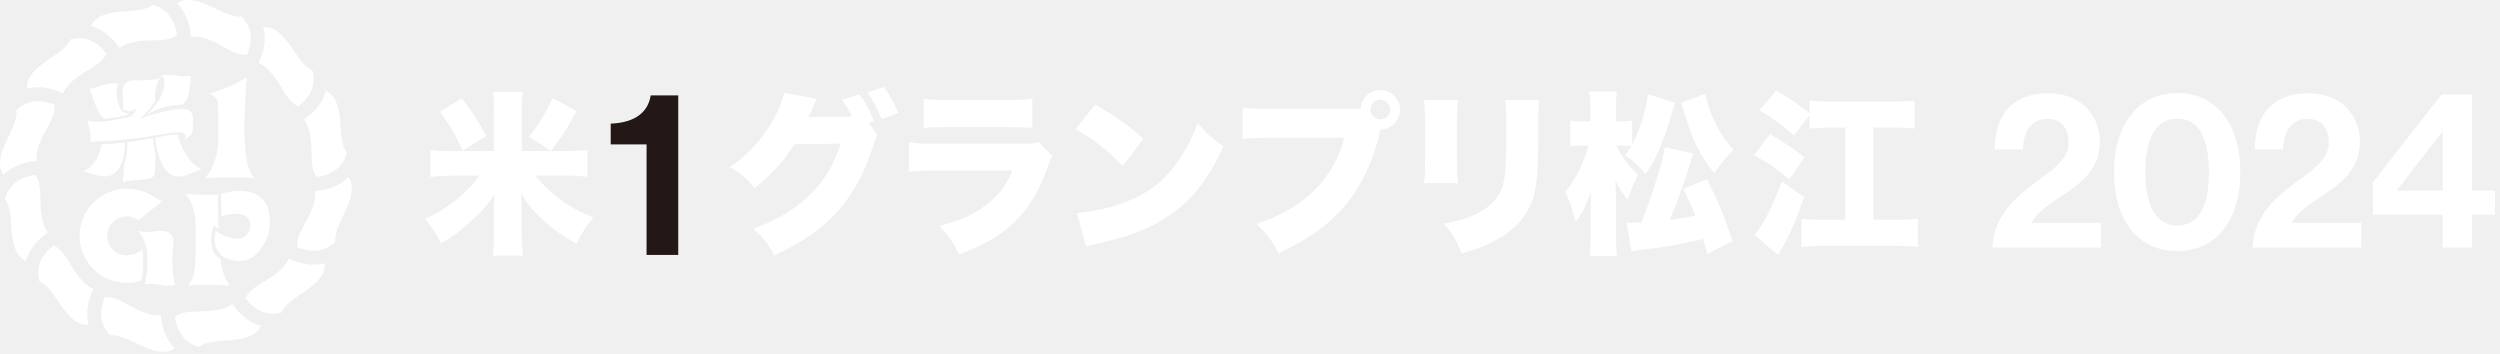
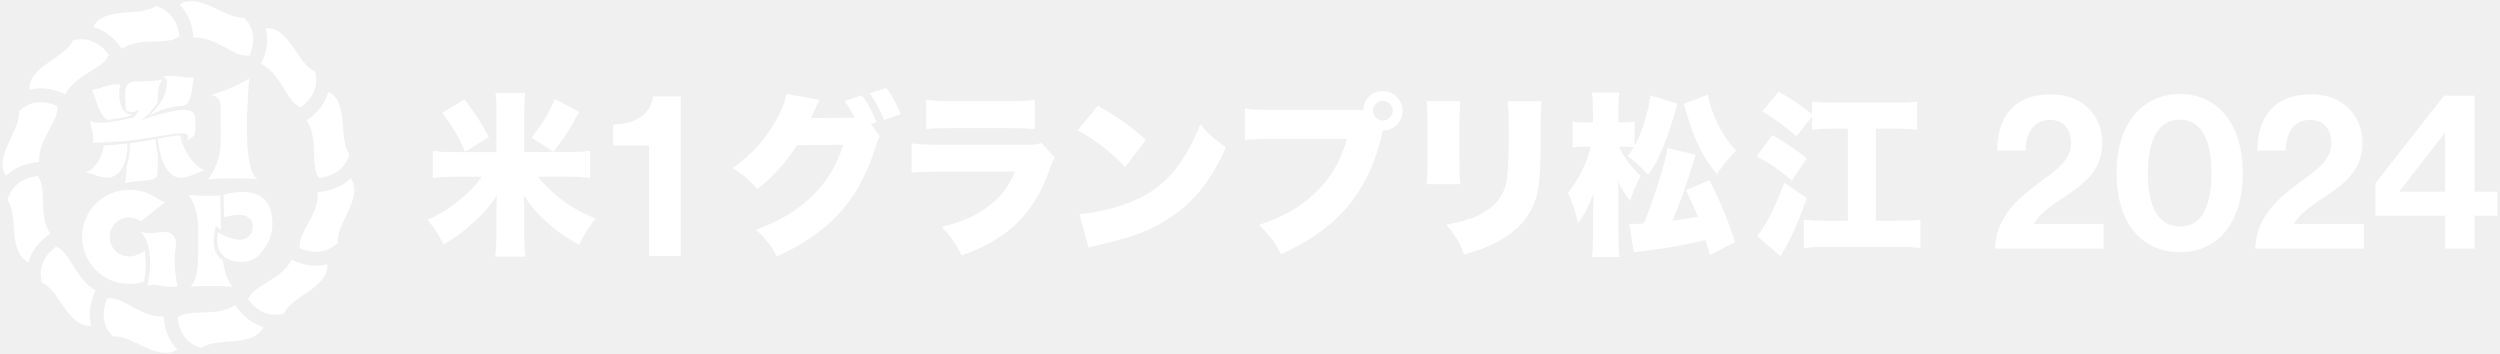
<svg xmlns="http://www.w3.org/2000/svg" width="226" height="32" viewBox="0 0 226 32" fill="none">
-   <path d="M10.787 4.317C12.472 3.187 14.873 4.041 15.908 3.233C15.931 3.214 15.969 3.233 15.999 3.233C15.773 1.28 14.598 0.648 13.828 0.449C12.472 1.479 9.143 0.433 8.205 2.349C9.208 2.62 10.074 3.283 10.787 4.317Z" fill="white" />
-   <path d="M5.677 8.431C6.574 6.612 9.082 6.148 9.569 4.93C9.58 4.899 9.623 4.899 9.649 4.884C8.477 3.306 7.144 3.348 6.375 3.559C5.716 5.129 2.311 5.888 2.452 8.017C3.46 7.753 4.54 7.891 5.674 8.431H5.677Z" fill="white" />
-   <path d="M3.31 14.548C3.176 12.522 5.118 10.871 4.93 9.572C4.926 9.542 4.965 9.519 4.98 9.492C3.176 8.711 2.042 9.412 1.483 9.978C1.697 11.668 -0.873 14.027 0.315 15.8C1.054 15.069 2.061 14.648 3.31 14.548Z" fill="white" />
-   <path d="M4.317 21.025C3.188 19.339 4.042 16.938 3.234 15.904C3.214 15.881 3.234 15.842 3.234 15.812C1.28 16.038 0.648 17.214 0.449 17.983C1.479 19.339 0.434 22.668 2.349 23.606C2.621 22.603 3.283 21.737 4.317 21.025Z" fill="white" />
-   <path d="M8.431 26.134C6.611 25.238 6.148 22.729 4.93 22.242C4.899 22.231 4.899 22.189 4.884 22.162C3.306 23.334 3.348 24.667 3.559 25.437C5.129 26.096 5.887 29.501 8.017 29.359C7.753 28.352 7.891 27.272 8.431 26.138V26.134Z" fill="white" />
-   <path d="M14.547 28.497C12.521 28.631 10.87 26.689 9.572 26.877C9.541 26.881 9.518 26.843 9.492 26.827C8.71 28.631 9.411 29.765 9.978 30.324C11.667 30.11 14.027 32.68 15.8 31.493C15.068 30.753 14.647 29.746 14.547 28.497Z" fill="white" />
-   <path d="M21.025 27.49C19.339 28.62 16.938 27.766 15.904 28.574C15.881 28.593 15.842 28.574 15.812 28.574C16.038 30.527 17.214 31.159 17.983 31.358C19.339 30.328 22.668 31.374 23.606 29.459C22.603 29.187 21.737 28.524 21.025 27.49Z" fill="white" />
-   <path d="M26.134 23.38C25.238 25.2 22.729 25.663 22.242 26.881C22.231 26.912 22.189 26.912 22.162 26.927C23.334 28.505 24.667 28.463 25.437 28.252C26.096 26.682 29.501 25.923 29.359 23.794C28.352 24.058 27.271 23.92 26.138 23.38H26.134Z" fill="white" />
-   <path d="M28.497 17.264C28.631 19.29 26.689 20.941 26.877 22.239C26.881 22.27 26.843 22.293 26.827 22.319C28.631 23.101 29.765 22.4 30.324 21.833C30.11 20.144 32.68 17.784 31.492 16.011C30.753 16.743 29.746 17.164 28.497 17.264Z" fill="white" />
-   <path d="M27.49 10.786C28.62 12.472 27.766 14.873 28.574 15.907C28.593 15.93 28.574 15.969 28.574 15.999C30.528 15.773 31.16 14.597 31.359 13.828C30.328 12.472 31.374 9.143 29.459 8.205C29.187 9.208 28.524 10.074 27.49 10.786Z" fill="white" />
-   <path d="M23.38 5.677C25.199 6.573 25.663 9.082 26.881 9.569C26.912 9.58 26.912 9.622 26.927 9.649C28.505 8.477 28.463 7.144 28.252 6.374C26.682 5.715 25.923 2.31 23.794 2.452C24.058 3.459 23.92 4.54 23.38 5.673V5.677Z" fill="white" />
-   <path d="M17.263 3.31C19.289 3.176 20.94 5.118 22.238 4.93C22.269 4.926 22.292 4.965 22.319 4.98C23.1 3.176 22.399 2.042 21.832 1.483C20.143 1.697 17.784 -0.873 16.01 0.315C16.742 1.054 17.163 2.061 17.263 3.31Z" fill="white" />
-   <path d="M19.706 9.465C19.714 10.695 19.756 11.928 19.706 13.161C19.657 14.012 19.212 15.421 18.561 16.111C19.933 16.023 21.694 15.973 23.066 16.103C21.564 15.214 22.227 8.128 22.303 6.999C22.303 6.999 22.28 7.014 22.231 7.041C21.162 7.673 20.005 8.178 18.803 8.492C19.339 8.554 19.71 8.879 19.706 9.461V9.465Z" fill="white" />
-   <path d="M12.866 22.549C12.51 22.886 11.828 23.112 11.334 23.081C10.449 23.028 9.744 22.319 9.687 21.434C9.656 20.944 9.825 20.473 10.162 20.117C10.495 19.765 10.962 19.562 11.445 19.562C11.828 19.562 12.199 19.688 12.502 19.914L14.7 18.175C14.436 18.114 14.195 17.968 13.927 17.803C13.387 17.478 12.716 17.068 11.445 17.068C10.292 17.068 9.212 17.524 8.404 18.347C7.595 19.175 7.167 20.266 7.193 21.419C7.22 22.511 7.661 23.541 8.442 24.319C9.22 25.096 10.25 25.541 11.341 25.567C11.874 25.579 12.268 25.537 12.751 25.364C13.1 24.315 12.866 22.538 12.866 22.538V22.549Z" fill="white" />
-   <path d="M15.573 23.208C15.581 22.955 15.597 22.706 15.623 22.461C15.639 22.308 15.658 22.159 15.685 22.013C15.731 21.741 15.658 21.461 15.486 21.247C15.317 21.036 15.072 20.91 14.8 20.891C14.355 20.864 14.137 20.898 13.927 20.929C13.62 20.975 13.329 21.017 12.49 20.895C12.647 21.048 12.785 21.228 12.9 21.439C12.942 21.515 12.98 21.592 13.015 21.676C13.046 21.749 13.076 21.829 13.103 21.91C13.268 22.388 13.348 22.971 13.341 23.648C13.337 24.227 13.268 24.775 13.199 25.204C13.187 25.265 13.18 25.322 13.168 25.38C13.157 25.441 13.145 25.502 13.134 25.56C13.122 25.621 13.111 25.682 13.099 25.732C13.272 25.671 13.448 25.648 13.624 25.648C13.865 25.648 14.114 25.69 14.371 25.736C14.827 25.816 15.294 25.897 15.83 25.763C15.635 24.978 15.547 24.085 15.57 23.212L15.573 23.208Z" fill="white" />
-   <path d="M19.307 20.347L19.752 20.672L19.683 17.566C18.944 17.639 17.787 17.635 16.772 17.516C17.209 18.006 17.683 18.975 17.683 20.492C17.683 20.841 17.683 21.178 17.687 21.496C17.703 23.648 17.71 25.077 17.009 25.801C17.603 25.762 18.216 25.747 18.809 25.747C19.518 25.747 20.2 25.774 20.782 25.824C20.349 25.33 20.058 24.433 19.901 23.38C18.545 22.637 19.3 20.347 19.3 20.347H19.307Z" fill="white" />
-   <path d="M23.436 17.735C22.758 17.252 21.831 17.221 21.176 17.283C20.636 17.332 20.18 17.451 19.981 17.509L20.031 19.539C20.502 19.401 21.701 19.121 22.287 19.596C22.551 19.811 22.658 20.14 22.601 20.577C22.536 21.086 22.195 21.446 21.666 21.565C21.203 21.668 20.069 21.316 19.495 20.879C19.495 20.879 18.774 23.476 21.54 23.583C22.149 23.606 22.808 23.422 23.317 22.817C23.911 22.105 24.405 21.308 24.397 20.056C24.39 18.972 24.068 18.19 23.432 17.738L23.436 17.735Z" fill="white" />
-   <path d="M13.893 13.047C13.87 12.859 13.851 12.671 13.839 12.48C13.395 12.56 12.947 12.641 12.499 12.71C12.166 12.759 11.832 12.809 11.495 12.851C11.53 13.487 11.476 14.169 11.262 14.766C11.223 14.87 11.204 14.981 11.2 15.088C11.178 15.544 11.151 16.003 11.097 16.456C11.641 16.325 12.2 16.283 12.752 16.241C13.104 16.203 13.495 16.203 13.797 16.007C13.966 15.885 14 15.693 13.996 15.483C14.031 15.031 14.05 14.579 14.054 14.123C14.054 14 14.039 13.878 14.016 13.755C13.966 13.514 13.928 13.273 13.893 13.039V13.047Z" fill="white" />
-   <path d="M11.146 9.844C11.231 9.925 11.323 9.986 11.426 10.017C11.801 10.162 12.33 9.818 12.33 9.818C12.33 9.818 12.15 10.323 11.786 10.542C12.23 10.454 12.667 10.369 13.115 10.285C13.406 9.982 13.789 9.519 14.011 9.163C14.015 8.967 14.023 8.776 14.031 8.581C14.05 8.201 14.13 7.462 14.471 7.091C13.644 7.267 12.786 7.255 11.943 7.271C11.763 7.286 11.572 7.34 11.43 7.451C11.127 7.684 11.074 8.094 11.085 8.45C11.104 8.914 11.127 9.377 11.146 9.844Z" fill="white" />
-   <path d="M10.882 14.992C10.905 14.95 10.924 14.904 10.943 14.858C11.001 14.732 11.047 14.602 11.089 14.472C11.15 14.272 11.2 14.069 11.231 13.863C11.284 13.537 11.3 13.204 11.296 12.874C11.273 12.874 11.254 12.878 11.231 12.882C11.188 12.886 11.146 12.893 11.104 12.897C11.062 12.901 11.02 12.905 10.978 12.913C10.373 12.982 9.767 13.027 9.158 13.054C9.04 13.931 8.638 14.793 7.891 15.291C7.772 15.368 7.646 15.429 7.511 15.479C8.189 15.651 8.841 15.965 9.541 15.95C10.147 15.942 10.618 15.509 10.878 14.989L10.882 14.992Z" fill="white" />
-   <path d="M18.255 15.287C18.025 15.207 17.814 15.077 17.63 14.927C16.864 14.276 16.286 13.188 16.052 12.15C15.57 12.15 14.953 12.277 14.788 12.307C14.604 12.342 14.417 12.376 14.233 12.411C14.198 12.418 14.168 12.422 14.133 12.43C14.103 12.438 14.068 12.441 14.037 12.449C14.037 12.464 14.037 12.484 14.041 12.499C14.068 12.775 14.11 13.05 14.164 13.326C14.198 13.51 14.241 13.694 14.29 13.874C14.298 13.909 14.309 13.943 14.317 13.977C14.535 14.709 14.876 15.536 15.612 15.862C16.052 16.042 16.523 15.95 16.968 15.793C17.4 15.643 17.818 15.437 18.258 15.295L18.255 15.287Z" fill="white" />
-   <path d="M9.51 10.745C9.709 10.722 9.912 10.691 10.112 10.66C10.395 10.614 10.678 10.564 10.962 10.515C11 10.507 11.035 10.499 11.073 10.495C11.107 10.488 11.146 10.484 11.18 10.476C11.272 10.457 11.667 10.316 11.762 10.208C11.525 10.273 11.322 10.231 11.157 10.113C11.119 10.086 11.085 10.055 11.05 10.021C11.012 9.982 10.977 9.94 10.943 9.894C10.518 9.312 10.449 8.128 10.667 7.558C10.204 7.477 9.744 7.558 9.307 7.703C8.909 7.83 8.511 7.975 8.089 8.029C8.415 8.76 8.564 9.557 8.982 10.243C9.127 10.488 9.307 10.603 9.506 10.745H9.51Z" fill="white" />
-   <path d="M8.185 12.813C8.568 12.813 10.387 12.713 10.981 12.652C11.023 12.648 11.065 12.644 11.104 12.64C11.146 12.637 11.188 12.633 11.226 12.629C11.245 12.629 11.268 12.625 11.287 12.621C11.318 12.621 11.353 12.614 11.383 12.61C11.414 12.61 11.444 12.602 11.475 12.598C11.805 12.56 12.134 12.522 12.463 12.48C12.919 12.422 14.489 12.158 15.133 12.058C17.423 11.694 16.657 12.411 16.688 12.671C16.895 12.338 17.312 12.441 17.412 11.821C17.45 11.579 17.446 11.331 17.443 11.085C17.439 10.561 17.554 9.703 16.117 9.856C14.474 10.036 12.551 10.756 12.551 10.756C12.77 10.595 12.977 10.415 13.168 10.22C12.705 10.323 12.241 10.431 11.778 10.538C11.697 10.557 8.729 11.323 7.948 10.859C7.844 11.124 8.323 11.94 8.177 12.809L8.185 12.813Z" fill="white" />
-   <path d="M14.558 6.903C14.558 6.903 14.566 6.903 14.569 6.903C14.91 6.918 14.88 7.389 14.845 7.711C14.665 9.266 13.187 10.4 13.171 10.419C13.171 10.419 14.501 9.584 15.956 9.496C16.063 9.488 16.546 9.549 16.81 9.109C17.124 8.588 17.182 7.554 17.27 6.876C16.393 7.014 15.454 6.585 14.611 6.845C14.608 6.845 14.604 6.845 14.6 6.849C14.6 6.849 14.6 6.849 14.596 6.849C14.52 6.872 14.447 6.903 14.374 6.937C14.443 6.914 14.504 6.903 14.558 6.903C14.558 6.903 14.558 6.903 14.562 6.903H14.558Z" fill="white" />
-   <path d="M44.66 9.818C44.66 9.17 44.629 8.76 44.564 8.301H47.26C47.195 8.726 47.164 9.17 47.164 9.818V13.652H50.968C51.818 13.652 52.561 13.621 53.113 13.54V15.988C52.465 15.908 51.757 15.877 50.983 15.877H48.394C48.961 16.585 49.8 17.409 50.604 18.006C51.474 18.654 52.481 19.205 53.634 19.665C52.941 20.5 52.657 20.96 52.117 22.032C50.619 21.182 49.938 20.676 48.946 19.745C48.157 19.021 47.666 18.42 47.115 17.52L47.13 17.803C47.145 18.213 47.161 18.482 47.161 18.75V21.071C47.161 21.733 47.191 22.457 47.272 23.105H44.541C44.606 22.599 44.652 21.875 44.652 21.071V18.784C44.652 18.294 44.667 17.964 44.698 17.539C44.096 18.501 43.53 19.163 42.538 20.048C41.638 20.868 40.879 21.419 39.872 21.99C39.305 20.902 39.037 20.508 38.42 19.78C39.665 19.213 40.489 18.692 41.496 17.838C42.285 17.175 42.821 16.608 43.342 15.881H41.086C40.236 15.881 39.569 15.911 38.907 15.992V13.544C39.412 13.625 40.029 13.655 41.067 13.655H44.648V9.821L44.66 9.818ZM41.818 13.621C41.251 12.311 40.76 11.461 39.765 10.101L41.752 8.887C42.779 10.227 43.235 10.921 43.962 12.296L41.818 13.621ZM47.831 12.342C48.746 11.173 49.267 10.338 49.961 8.871L52.121 10.024C51.286 11.602 50.734 12.453 49.8 13.621L47.827 12.342H47.831Z" fill="white" />
-   <path d="M79.308 12.215C79.197 12.403 79.07 12.767 78.898 13.288C77.4 18.022 74.731 20.956 69.996 23.085C69.537 22.185 68.878 21.335 68.104 20.672C72.272 19.175 74.842 16.666 76.01 12.989L71.812 13.035C70.835 14.598 69.571 15.969 68.231 16.995C67.472 16.126 66.967 15.685 65.99 15.103C67.805 13.858 69.192 12.261 70.188 10.289C70.598 9.469 70.82 8.852 70.866 8.397L73.85 8.933C73.769 9.09 73.754 9.105 73.658 9.312C73.643 9.358 73.597 9.454 73.547 9.565C73.482 9.707 73.421 9.848 73.405 9.898C73.294 10.136 73.233 10.293 73.218 10.308C73.202 10.354 73.153 10.465 73.091 10.576L76.672 10.545H77.021C76.768 10.009 76.5 9.569 76.121 9.029L77.684 8.523C78.235 9.247 78.645 10.021 78.993 10.936L78.503 11.108L79.308 12.211V12.215ZM79.894 7.86C80.415 8.554 80.778 9.216 81.204 10.212L79.706 10.764C79.266 9.722 78.902 9.029 78.411 8.351L79.894 7.86Z" fill="white" />
-   <path d="M82.18 12.863C82.888 12.958 83.394 12.989 84.719 12.989H92.64C93.398 12.989 93.509 12.974 93.904 12.817L95.133 14.142C94.942 14.425 94.911 14.49 94.693 15.134C93.873 17.486 92.736 19.251 91.188 20.546C89.99 21.557 88.852 22.17 86.692 23.009C86.282 22.078 85.841 21.431 84.926 20.42C86.818 19.929 87.956 19.424 89.093 18.573C90.246 17.723 90.939 16.823 91.522 15.417H84.689C83.444 15.417 83.172 15.433 82.18 15.513V12.863ZM83.49 8.917C84.106 9.013 84.689 9.044 85.811 9.044H90.844C92.088 9.044 92.77 9.013 93.322 8.917V11.568C92.72 11.522 91.981 11.488 90.893 11.488H85.78C84.535 11.488 84.187 11.503 83.493 11.568V8.917H83.49Z" fill="white" />
-   <path d="M99.017 9.454C101.005 10.622 102.032 11.346 103.357 12.548L101.496 15.011C100.124 13.575 98.78 12.533 97.202 11.683L99.017 9.457V9.454ZM97.359 19.255C98.968 19.129 100.626 18.734 102.108 18.117C104.096 17.298 105.517 16.114 106.731 14.218C107.394 13.207 107.819 12.342 108.279 11.127C109.053 12.058 109.416 12.372 110.6 13.242C109.164 16.352 107.666 18.213 105.456 19.634C103.752 20.737 102.254 21.323 99.316 22.001C98.7 22.143 98.608 22.158 98.179 22.285L97.359 19.255Z" fill="white" />
-   <path d="M124.783 11.759L124.768 11.825C124.752 11.89 124.737 11.936 124.722 11.982L124.626 12.392C123.331 17.455 120.585 20.646 115.567 22.886C115.046 21.829 114.606 21.228 113.58 20.236C117.777 18.926 120.616 16.134 121.516 12.457H114.92C113.246 12.472 112.867 12.487 112.316 12.552V9.71C112.917 9.806 113.357 9.837 114.966 9.837H123.013C123.059 8.86 123.818 8.132 124.779 8.132C125.74 8.132 126.564 8.921 126.564 9.917C126.564 10.913 125.79 11.683 124.798 11.702L124.783 11.767V11.759ZM123.883 9.913C123.883 10.388 124.293 10.798 124.783 10.798C125.273 10.798 125.683 10.388 125.683 9.913C125.683 9.438 125.273 9.013 124.783 9.013C124.293 9.013 123.883 9.423 123.883 9.913Z" fill="white" />
-   <path d="M131.789 9.044C131.724 9.772 131.709 10.055 131.709 11.158V14.299C131.709 15.421 131.724 15.923 131.789 16.555H128.729C128.81 15.988 128.825 15.437 128.825 14.253V11.128C128.825 10.166 128.81 9.737 128.729 9.044H131.789ZM139.128 9.044C139.063 9.929 139.048 10.162 139.048 11.174V13.02C139.048 15.18 138.921 16.697 138.684 17.612C138.209 19.332 137.136 20.627 135.401 21.619C134.501 22.139 133.666 22.473 132.119 22.913C131.755 21.856 131.36 21.193 130.51 20.217C132.027 19.933 132.831 19.68 133.636 19.255C135.022 18.512 135.735 17.581 135.987 16.195C136.083 15.613 136.16 14.222 136.16 12.851V11.212C136.16 10.059 136.144 9.73 136.064 9.052H139.124L139.128 9.044Z" fill="white" />
-   <path d="M151.419 9.281C151.314 9.608 151.198 10.003 151.07 10.465C150.706 11.744 150.139 13.242 149.699 14.142C149.385 14.789 149.163 15.134 148.768 15.72C148.105 14.977 147.822 14.694 146.907 14.016C147.19 13.667 147.27 13.56 147.473 13.211C147.19 13.181 146.891 13.165 146.604 13.165H146.129C146.681 14.268 147.09 14.824 148.086 15.816C147.611 16.716 147.439 17.156 147.156 18.056C146.635 17.424 146.382 17.015 146.033 16.291C146.064 16.766 146.079 17.221 146.079 18.011V21.101C146.079 21.906 146.11 22.584 146.175 23.135H143.697C143.758 22.599 143.793 21.856 143.793 21.101V19.225C143.803 18.395 143.818 17.779 143.839 17.378C143.318 18.688 143.004 19.29 142.433 20.075C142.165 18.972 141.927 18.244 141.517 17.344C142.494 16.114 143.191 14.724 143.586 13.161H143.111C142.605 13.161 142.276 13.177 141.943 13.242V10.89C142.241 10.955 142.59 10.971 143.141 10.971H143.773V9.929C143.773 9.186 143.758 8.745 143.678 8.27H146.171C146.106 8.726 146.075 9.201 146.075 9.929V10.971H146.581C146.93 10.971 147.274 10.94 147.542 10.89V13.085C148.205 11.886 148.822 9.929 148.963 8.523L151.411 9.281H151.419ZM153.062 13.889C153.008 14.047 152.934 14.279 152.84 14.582C152.223 16.651 151.702 18.102 150.947 19.868C151.909 19.742 152.414 19.661 153.249 19.489C152.935 18.669 152.728 18.225 152.177 17.076L154.307 16.206C155.41 18.401 155.823 19.424 156.628 21.776L154.341 22.974C154.169 22.312 154.088 22.028 153.962 21.603C152.054 22.063 150.269 22.377 148.125 22.614C147.856 22.645 147.73 22.66 147.477 22.726L147.052 20.136C147.163 20.152 147.32 20.152 147.401 20.152C147.558 20.152 147.906 20.136 148.377 20.106C148.868 18.891 149.12 18.198 149.53 16.919C150.097 15.168 150.415 13.985 150.507 13.288L153.062 13.889ZM154.149 8.477C154.605 10.511 155.475 12.235 156.72 13.525C155.946 14.299 155.758 14.537 154.969 15.64C154.307 14.82 153.943 14.268 153.487 13.399C152.966 12.388 152.744 11.806 152.192 9.959C152.146 9.753 152.081 9.58 151.97 9.297L154.149 8.477Z" fill="white" />
-   <path d="M160.003 12.12C161.358 12.924 161.879 13.273 163.113 14.219L161.757 16.222C160.543 15.195 159.895 14.755 158.57 14.042L160.006 12.116L160.003 12.12ZM163.097 17.819C162.354 19.918 162.01 20.722 161.297 22.063C161.201 22.27 161.155 22.331 160.964 22.645C160.88 22.783 160.801 22.919 160.726 23.055L158.612 21.239C159.401 20.324 160.221 18.7 161.075 16.425L163.094 17.811L163.097 17.819ZM162.167 12.246C161.109 11.3 160.493 10.84 159.072 9.959L160.569 8.194C161.799 8.902 162.446 9.331 163.584 10.227V9.09C164.135 9.151 164.672 9.186 165.572 9.186H171.11C171.98 9.186 172.497 9.155 173.067 9.09V11.629C172.531 11.564 171.914 11.534 171.11 11.534H169.344V19.864H171.348C172.232 19.864 172.926 19.834 173.381 19.768V22.323C172.815 22.258 172.244 22.227 171.348 22.227H164.878C163.978 22.227 163.411 22.258 162.845 22.323V19.768C163.35 19.834 163.997 19.864 164.878 19.864H166.82V11.534H165.541C164.721 11.534 164.105 11.564 163.584 11.629V10.43L162.163 12.246H162.167Z" fill="white" />
-   <path d="M183.41 16.95C185.126 15.594 187.003 14.636 187.003 12.878C187.003 11.603 186.325 10.745 185.107 10.745C183.732 10.745 182.912 11.74 182.874 13.518H180.319C180.319 10.404 181.916 8.431 185.168 8.431C188.14 8.431 189.818 10.446 189.818 12.801C189.818 15.375 188.063 16.593 186.386 17.712C185.329 18.39 184.092 19.267 183.632 20.148H189.936V22.381H180.12C180.219 19.769 181.855 18.171 183.414 16.953L183.41 16.95Z" fill="white" />
-   <path d="M191.109 15.552C191.109 11.181 193.365 8.408 196.835 8.408C200.305 8.408 202.523 11.162 202.523 15.552C202.523 19.941 200.366 22.695 196.816 22.695C193.265 22.695 191.109 19.903 191.109 15.552ZM199.688 15.552C199.688 12.66 198.849 10.722 196.835 10.722C194.82 10.722 193.943 12.637 193.943 15.552C193.943 18.466 194.801 20.381 196.835 20.381C198.869 20.381 199.688 18.485 199.688 15.552Z" fill="white" />
-   <path d="M206.931 16.95C208.646 15.594 210.523 14.636 210.523 12.878C210.523 11.603 209.845 10.745 208.627 10.745C207.252 10.745 206.433 11.74 206.394 13.518H203.84C203.84 10.404 205.437 8.431 208.689 8.431C211.661 8.431 213.338 10.446 213.338 12.801C213.338 15.375 211.584 16.593 209.907 17.712C208.849 18.39 207.612 19.267 207.153 20.148H213.457V22.381H203.64C203.74 19.769 205.375 18.171 206.934 16.953L206.931 16.95Z" fill="white" />
-   <path d="M220.816 19.405H214.511V16.471L220.716 8.55H223.47V17.229H225.546V19.405H223.47V22.377H220.816V19.405ZM216.706 17.229H220.816V11.92H220.778L216.706 17.168V17.229Z" fill="white" />
-   <path d="M58.449 13.054H55.208V11.174C56.962 11.112 58.533 10.461 58.824 8.623H61.313V23.047H58.449V13.054Z" fill="#231815" />
+   <path d="M11.013 4.414C12.699 3.284 15.1 4.138 16.134 3.33C16.157 3.311 16.196 3.33 16.226 3.33C16 1.376 14.825 0.744 14.055 0.545C12.699 1.575 9.37 0.53 8.432 2.445C9.435 2.717 10.301 3.38 11.013 4.414Z" fill="white" />
+   <path d="M5.904 8.527C6.801 6.708 9.309 6.244 9.796 5.026C9.807 4.996 9.849 4.996 9.876 4.981C8.704 3.402 7.371 3.445 6.601 3.655C5.943 5.226 2.538 5.984 2.679 8.114C3.687 7.849 4.767 7.987 5.901 8.527H5.904Z" fill="white" />
+   <path d="M3.537 14.644C3.403 12.618 5.345 10.967 5.157 9.669C5.153 9.638 5.192 9.615 5.207 9.588C3.403 8.807 2.269 9.508 1.71 10.075C1.924 11.764 -0.646 14.123 0.542 15.897C1.281 15.165 2.288 14.744 3.537 14.644Z" fill="white" />
+   <path d="M4.544 21.121C3.414 19.436 4.269 17.034 3.46 16C3.441 15.977 3.46 15.939 3.46 15.908C1.507 16.134 0.875 17.31 0.676 18.08C1.706 19.436 0.661 22.764 2.576 23.703C2.848 22.699 3.51 21.834 4.544 21.121Z" fill="white" />
+   <path d="M8.658 26.23C6.838 25.334 6.375 22.825 5.157 22.339C5.126 22.328 5.126 22.285 5.111 22.259C3.533 23.431 3.575 24.764 3.786 25.533C5.356 26.192 6.114 29.597 8.244 29.456C7.98 28.448 8.117 27.368 8.658 26.234V26.23Z" fill="white" />
+   <path d="M14.774 28.594C12.748 28.728 11.097 26.786 9.799 26.974C9.768 26.977 9.745 26.939 9.718 26.924C8.937 28.728 9.638 29.862 10.205 30.421C11.894 30.206 14.253 32.776 16.027 31.589C15.295 30.85 14.874 29.842 14.774 28.594Z" fill="white" />
+   <path d="M21.252 27.586C19.566 28.716 17.165 27.862 16.131 28.67C16.108 28.689 16.069 28.67 16.039 28.67C16.265 30.624 17.441 31.256 18.21 31.455C19.566 30.425 22.895 31.47 23.833 29.555C22.83 29.283 21.964 28.621 21.252 27.586Z" fill="white" />
+   <path d="M26.361 23.477C25.465 25.296 22.956 25.759 22.469 26.977C22.458 27.008 22.416 27.008 22.389 27.023C23.561 28.601 24.894 28.559 25.664 28.349C26.323 26.778 29.728 26.02 29.586 23.89C28.578 24.154 27.498 24.017 26.365 23.477H26.361Z" fill="white" />
+   <path d="M28.724 17.36C28.858 19.386 26.916 21.037 27.104 22.335C27.108 22.366 27.069 22.389 27.054 22.416C28.858 23.197 29.992 22.496 30.551 21.929C30.337 20.24 32.907 17.881 31.719 16.107C30.98 16.839 29.973 17.26 28.724 17.36Z" fill="white" />
+   <path d="M27.717 10.883C28.847 12.568 27.993 14.97 28.801 16.004C28.82 16.027 28.801 16.065 28.801 16.096C30.755 15.87 31.387 14.694 31.586 13.924C30.555 12.568 31.601 9.24 29.686 8.301C29.414 9.305 28.751 10.17 27.717 10.883Z" fill="white" />
+   <path d="M23.607 5.774C25.426 6.67 25.89 9.179 27.108 9.665C27.138 9.677 27.138 9.719 27.154 9.745C28.732 8.573 28.69 7.24 28.479 6.471C26.909 5.812 26.15 2.407 24.021 2.548C24.285 3.556 24.147 4.636 23.607 5.77V5.774Z" fill="white" />
+   <path d="M17.49 3.406C19.516 3.272 21.167 5.214 22.465 5.027C22.496 5.023 22.519 5.061 22.546 5.076C23.327 3.272 22.626 2.139 22.059 1.579C20.37 1.794 18.011 -0.776 16.237 0.411C16.969 1.15 17.39 2.158 17.49 3.406Z" fill="white" />
+   <path d="M19.934 9.562C19.941 10.791 19.983 12.024 19.934 13.258C19.884 14.108 19.439 15.518 18.788 16.207C20.16 16.119 21.921 16.069 23.293 16.199C21.791 15.311 22.454 8.225 22.53 7.095C22.53 7.095 22.508 7.11 22.458 7.137C21.389 7.769 20.232 8.275 19.03 8.589C19.566 8.65 19.937 8.976 19.934 9.558V9.562Z" fill="white" />
+   <path d="M13.093 22.646C12.737 22.983 12.055 23.209 11.561 23.178C10.676 23.124 9.971 22.416 9.914 21.531C9.883 21.041 10.052 20.57 10.389 20.213C10.722 19.861 11.189 19.658 11.672 19.658C12.055 19.658 12.426 19.784 12.729 20.01L14.928 18.271C14.663 18.21 14.422 18.065 14.154 17.9C13.614 17.574 12.943 17.165 11.672 17.165C10.519 17.165 9.439 17.62 8.631 18.444C7.822 19.271 7.393 20.363 7.42 21.516C7.447 22.607 7.888 23.638 8.669 24.415C9.446 25.193 10.477 25.637 11.568 25.664C12.101 25.675 12.495 25.633 12.978 25.461C13.326 24.411 13.093 22.634 13.093 22.634V22.646Z" fill="white" />
+   <path d="M15.8 23.304C15.808 23.052 15.823 22.803 15.85 22.558C15.866 22.404 15.885 22.255 15.912 22.109C15.957 21.837 15.885 21.558 15.712 21.343C15.544 21.133 15.299 21.006 15.027 20.987C14.582 20.96 14.364 20.995 14.153 21.026C13.847 21.071 13.556 21.114 12.717 20.991C12.874 21.144 13.012 21.324 13.127 21.535C13.169 21.611 13.207 21.688 13.242 21.772C13.273 21.845 13.303 21.926 13.33 22.006C13.495 22.485 13.575 23.067 13.568 23.745C13.564 24.323 13.495 24.871 13.426 25.3C13.414 25.361 13.407 25.419 13.395 25.476C13.384 25.538 13.372 25.599 13.361 25.656C13.349 25.718 13.338 25.779 13.326 25.829C13.498 25.767 13.675 25.744 13.851 25.744C14.092 25.744 14.341 25.786 14.598 25.832C15.054 25.913 15.521 25.993 16.057 25.859C15.862 25.074 15.774 24.182 15.797 23.308L15.8 23.304Z" fill="white" />
+   <path d="M19.534 20.443L19.979 20.769L19.91 17.662C19.17 17.735 18.014 17.731 16.999 17.613C17.435 18.103 17.91 19.072 17.91 20.589C17.91 20.937 17.91 21.274 17.914 21.592C17.93 23.745 17.937 25.173 17.236 25.897C17.83 25.859 18.443 25.844 19.036 25.844C19.745 25.844 20.427 25.87 21.009 25.92C20.576 25.426 20.285 24.53 20.128 23.477C18.772 22.733 19.527 20.443 19.527 20.443H19.534Z" fill="white" />
+   <path d="M23.663 17.831C22.985 17.348 22.058 17.318 21.403 17.379C20.863 17.429 20.407 17.548 20.208 17.605L20.258 19.635C20.729 19.497 21.928 19.218 22.514 19.692C22.778 19.907 22.885 20.236 22.828 20.673C22.763 21.182 22.422 21.543 21.893 21.661C21.43 21.765 20.296 21.412 19.721 20.976C19.721 20.976 19.001 23.573 21.767 23.68C22.376 23.703 23.035 23.519 23.544 22.914C24.138 22.201 24.632 21.405 24.624 20.152C24.616 19.068 24.295 18.287 23.659 17.835L23.663 17.831Z" fill="white" />
+   <path d="M14.12 13.143C14.097 12.955 14.078 12.768 14.066 12.576C13.622 12.657 13.174 12.737 12.726 12.806C12.393 12.856 12.059 12.906 11.722 12.948C11.757 13.584 11.703 14.265 11.489 14.863C11.45 14.966 11.431 15.077 11.427 15.184C11.404 15.64 11.378 16.1 11.324 16.552C11.868 16.422 12.427 16.38 12.979 16.337C13.331 16.299 13.722 16.299 14.024 16.104C14.193 15.981 14.227 15.79 14.223 15.579C14.258 15.127 14.277 14.675 14.281 14.219C14.281 14.097 14.266 13.974 14.243 13.852C14.193 13.61 14.155 13.369 14.12 13.135V13.143Z" fill="white" />
+   <path d="M11.373 9.941C11.458 10.021 11.55 10.083 11.653 10.113C12.028 10.259 12.557 9.914 12.557 9.914C12.557 9.914 12.377 10.42 12.013 10.638C12.457 10.55 12.894 10.466 13.342 10.381C13.633 10.079 14.016 9.615 14.239 9.259C14.242 9.064 14.25 8.872 14.258 8.677C14.277 8.298 14.357 7.559 14.698 7.187C13.871 7.363 13.013 7.352 12.17 7.367C11.99 7.382 11.799 7.436 11.657 7.547C11.354 7.781 11.301 8.191 11.312 8.547C11.331 9.01 11.354 9.474 11.373 9.941Z" fill="white" />
+   <path d="M11.109 15.089C11.132 15.047 11.151 15.001 11.17 14.955C11.228 14.828 11.274 14.698 11.316 14.568C11.377 14.369 11.427 14.166 11.458 13.959C11.511 13.633 11.527 13.3 11.523 12.971C11.5 12.971 11.481 12.975 11.458 12.978C11.415 12.982 11.373 12.99 11.331 12.994C11.289 12.998 11.247 13.001 11.205 13.009C10.6 13.078 9.994 13.124 9.385 13.151C9.267 14.028 8.865 14.89 8.118 15.388C7.999 15.464 7.873 15.525 7.738 15.575C8.416 15.748 9.068 16.062 9.768 16.046C10.374 16.039 10.845 15.606 11.105 15.085L11.109 15.089Z" fill="white" />
+   <path d="M18.482 15.384C18.252 15.303 18.041 15.173 17.857 15.024C17.091 14.373 16.513 13.285 16.279 12.247C15.796 12.247 15.18 12.373 15.015 12.404C14.831 12.438 14.644 12.473 14.46 12.507C14.425 12.515 14.395 12.519 14.36 12.526C14.329 12.534 14.295 12.538 14.264 12.546C14.264 12.561 14.264 12.58 14.268 12.595C14.295 12.871 14.337 13.147 14.391 13.423C14.425 13.607 14.467 13.79 14.517 13.97C14.525 14.005 14.536 14.039 14.544 14.074C14.762 14.805 15.103 15.633 15.839 15.958C16.279 16.138 16.75 16.046 17.195 15.889C17.627 15.74 18.045 15.533 18.485 15.391L18.482 15.384Z" fill="white" />
+   <path d="M9.737 10.841C9.936 10.818 10.139 10.787 10.339 10.757C10.622 10.711 10.905 10.661 11.189 10.611C11.227 10.603 11.262 10.596 11.3 10.592C11.334 10.584 11.373 10.58 11.407 10.573C11.499 10.554 11.894 10.412 11.989 10.305C11.752 10.37 11.549 10.328 11.384 10.209C11.346 10.182 11.311 10.152 11.277 10.117C11.239 10.079 11.204 10.037 11.17 9.991C10.745 9.408 10.676 8.225 10.894 7.654C10.431 7.574 9.971 7.654 9.534 7.8C9.136 7.926 8.738 8.072 8.316 8.125C8.642 8.857 8.791 9.654 9.209 10.339C9.354 10.584 9.534 10.699 9.733 10.841H9.737Z" fill="white" />
+   <path d="M8.412 12.909C8.795 12.909 10.614 12.81 11.208 12.748C11.25 12.745 11.292 12.741 11.331 12.737C11.373 12.733 11.415 12.729 11.453 12.725C11.472 12.725 11.495 12.722 11.514 12.718C11.545 12.718 11.579 12.71 11.61 12.706C11.641 12.706 11.671 12.699 11.702 12.695C12.031 12.656 12.361 12.618 12.69 12.576C13.146 12.519 14.716 12.254 15.36 12.155C17.65 11.791 16.884 12.507 16.915 12.768C17.122 12.434 17.539 12.538 17.639 11.917C17.677 11.676 17.673 11.427 17.67 11.182C17.666 10.657 17.781 9.799 16.344 9.952C14.701 10.132 12.778 10.852 12.778 10.852C12.997 10.692 13.204 10.512 13.395 10.316C12.932 10.42 12.468 10.527 12.005 10.634C11.924 10.653 8.956 11.419 8.175 10.956C8.071 11.22 8.55 12.036 8.404 12.905L8.412 12.909Z" fill="white" />
+   <path d="M14.785 6.999C14.785 6.999 14.793 6.999 14.796 6.999C15.137 7.014 15.107 7.486 15.072 7.807C14.892 9.362 13.414 10.496 13.398 10.515C13.398 10.515 14.727 9.68 16.183 9.592C16.29 9.585 16.773 9.646 17.037 9.205C17.351 8.684 17.409 7.65 17.497 6.972C16.619 7.11 15.681 6.681 14.838 6.942C14.835 6.942 14.831 6.942 14.827 6.946C14.827 6.946 14.827 6.946 14.823 6.946C14.746 6.969 14.674 6.999 14.601 7.034C14.67 7.011 14.731 6.999 14.785 6.999C14.785 6.999 14.785 6.999 14.789 6.999H14.785Z" fill="white" />
+   <path d="M44.887 9.914C44.887 9.267 44.856 8.857 44.791 8.397H47.487C47.422 8.822 47.392 9.267 47.392 9.914V13.748H51.195C52.045 13.748 52.788 13.717 53.34 13.637V16.084C52.693 16.004 51.984 15.973 51.21 15.973H48.621C49.188 16.682 50.027 17.505 50.831 18.103C51.7 18.75 52.708 19.302 53.861 19.761C53.167 20.596 52.884 21.056 52.344 22.128C50.846 21.278 50.165 20.773 49.173 19.842C48.383 19.118 47.893 18.517 47.342 17.616L47.357 17.9C47.372 18.31 47.388 18.578 47.388 18.846V21.167C47.388 21.83 47.418 22.554 47.499 23.201H44.768C44.833 22.695 44.879 21.971 44.879 21.167V18.881C44.879 18.39 44.894 18.061 44.925 17.636C44.324 18.597 43.757 19.26 42.765 20.145C41.864 20.964 41.106 21.516 40.099 22.086C39.532 20.999 39.264 20.604 38.647 19.876C39.892 19.309 40.715 18.789 41.723 17.934C42.512 17.272 43.048 16.705 43.569 15.977H41.313C40.463 15.977 39.796 16.008 39.134 16.088V13.641C39.639 13.721 40.256 13.752 41.294 13.752H44.875V9.918L44.887 9.914ZM42.044 13.717C41.478 12.407 40.987 11.557 39.992 10.197L41.979 8.983C43.006 10.324 43.462 11.017 44.19 12.392L42.044 13.717ZM48.058 12.438C48.973 11.27 49.494 10.435 50.188 8.968L52.348 10.121C51.513 11.699 50.961 12.549 50.027 13.717L48.054 12.438H48.058Z" fill="white" />
+   <path d="M79.534 12.312C79.424 12.499 79.297 12.863 79.125 13.384C77.627 18.118 74.957 21.052 70.223 23.182C69.764 22.282 69.105 21.431 68.331 20.769C72.499 19.271 75.069 16.762 76.237 13.085L72.039 13.131C71.062 14.694 69.798 16.065 68.458 17.092C67.699 16.222 67.194 15.782 66.217 15.2C68.032 13.955 69.419 12.358 70.415 10.385C70.825 9.565 71.047 8.949 71.093 8.493L74.076 9.029C73.996 9.186 73.981 9.202 73.885 9.408C73.87 9.454 73.824 9.55 73.774 9.661C73.709 9.803 73.647 9.945 73.632 9.994C73.521 10.232 73.46 10.389 73.445 10.404C73.429 10.45 73.379 10.561 73.318 10.672L76.899 10.642H77.248C76.995 10.105 76.727 9.665 76.348 9.125L77.91 8.619C78.462 9.343 78.872 10.117 79.221 11.032L78.73 11.205L79.534 12.308V12.312ZM80.121 7.957C80.641 8.65 81.005 9.313 81.43 10.309L79.933 10.86C79.492 9.818 79.129 9.125 78.638 8.447L80.121 7.957Z" fill="white" />
+   <path d="M82.407 12.959C83.115 13.055 83.621 13.085 84.946 13.085H92.867C93.625 13.085 93.736 13.07 94.131 12.913L95.36 14.238C95.169 14.522 95.138 14.587 94.92 15.23C94.1 17.582 92.963 19.348 91.415 20.642C90.216 21.654 89.079 22.266 86.919 23.105C86.509 22.174 86.068 21.527 85.153 20.516C87.045 20.026 88.183 19.52 89.32 18.67C90.473 17.82 91.166 16.919 91.749 15.514H84.915C83.671 15.514 83.399 15.529 82.407 15.61V12.959ZM83.716 9.014C84.333 9.11 84.915 9.14 86.038 9.14H91.07C92.315 9.14 92.997 9.11 93.549 9.014V11.664C92.947 11.618 92.208 11.584 91.12 11.584H86.007C84.762 11.584 84.414 11.599 83.72 11.664V9.014H83.716Z" fill="white" />
+   <path d="M99.244 9.55C101.232 10.718 102.259 11.442 103.584 12.645L101.722 15.108C100.351 13.671 99.007 12.63 97.429 11.779L99.244 9.554V9.55ZM97.586 19.352C99.195 19.225 100.853 18.831 102.335 18.214C104.323 17.394 105.744 16.211 106.958 14.315C107.621 13.304 108.046 12.438 108.506 11.224C109.279 12.155 109.643 12.469 110.827 13.338C109.391 16.448 107.893 18.31 105.683 19.731C103.978 20.834 102.481 21.42 99.543 22.098C98.926 22.239 98.835 22.255 98.406 22.381L97.586 19.352Z" fill="white" />
+   <path d="M125.01 11.856L124.994 11.921C124.979 11.986 124.964 12.032 124.949 12.078L124.853 12.488C123.558 17.552 120.812 20.742 115.794 22.983C115.273 21.926 114.833 21.324 113.806 20.332C118.004 19.022 120.843 16.23 121.743 12.553H115.147C113.473 12.568 113.094 12.584 112.542 12.649V9.807C113.144 9.903 113.584 9.933 115.193 9.933H123.24C123.286 8.957 124.045 8.229 125.006 8.229C125.967 8.229 126.791 9.018 126.791 10.014C126.791 11.009 126.017 11.779 125.025 11.799L125.01 11.864V11.856ZM124.11 10.01C124.11 10.485 124.52 10.895 125.01 10.895C125.5 10.895 125.91 10.485 125.91 10.01C125.91 9.535 125.5 9.11 125.01 9.11C124.52 9.11 124.11 9.52 124.11 10.01Z" fill="white" />
+   <path d="M132.016 9.14C131.951 9.868 131.936 10.152 131.936 11.255V14.395C131.936 15.518 131.951 16.019 132.016 16.651H128.956C129.036 16.084 129.052 15.533 129.052 14.35V11.224C129.052 10.263 129.036 9.834 128.956 9.14H132.016ZM139.355 9.14C139.29 10.025 139.275 10.259 139.275 11.27V13.116C139.275 15.276 139.148 16.793 138.911 17.709C138.436 19.428 137.363 20.723 135.628 21.715C134.728 22.236 133.893 22.569 132.346 23.01C131.982 21.952 131.587 21.29 130.737 20.313C132.254 20.03 133.058 19.777 133.863 19.352C135.249 18.609 135.962 17.678 136.214 16.291C136.31 15.709 136.387 14.319 136.387 12.948V11.308C136.387 10.155 136.371 9.826 136.291 9.148H139.351L139.355 9.14Z" fill="white" />
+   <path d="M151.645 9.378C151.541 9.705 151.425 10.099 151.297 10.561C150.933 11.841 150.366 13.338 149.926 14.238C149.612 14.886 149.389 15.23 148.995 15.816C148.332 15.073 148.049 14.79 147.133 14.112C147.417 13.764 147.497 13.656 147.7 13.308C147.417 13.277 147.118 13.262 146.831 13.262H146.356C146.907 14.365 147.317 14.92 148.313 15.912C147.838 16.812 147.666 17.253 147.382 18.153C146.862 17.521 146.609 17.111 146.26 16.387C146.291 16.862 146.306 17.318 146.306 18.107V21.198C146.306 22.002 146.337 22.68 146.402 23.232H143.924C143.985 22.695 144.019 21.952 144.019 21.198V19.321C144.03 18.491 144.045 17.876 144.065 17.475C143.545 18.785 143.23 19.386 142.66 20.171C142.392 19.068 142.154 18.341 141.744 17.441C142.721 16.211 143.418 14.821 143.813 13.258H143.338C142.832 13.258 142.503 13.273 142.17 13.338V10.987C142.468 11.052 142.817 11.067 143.368 11.067H144V10.025C144 9.282 143.985 8.842 143.905 8.367H146.398C146.333 8.822 146.302 9.297 146.302 10.025V11.067H146.808C147.156 11.067 147.501 11.036 147.769 10.987V13.181C148.432 11.982 149.049 10.025 149.19 8.619L151.638 9.378H151.645ZM153.289 13.986C153.235 14.144 153.161 14.375 153.066 14.679C152.45 16.747 151.929 18.199 151.174 19.965C152.136 19.838 152.641 19.758 153.476 19.585C153.162 18.766 152.955 18.321 152.404 17.172L154.533 16.303C155.637 18.498 156.05 19.52 156.855 21.872L154.568 23.071C154.396 22.408 154.315 22.125 154.189 21.7C152.281 22.159 150.496 22.473 148.351 22.711C148.083 22.741 147.957 22.757 147.704 22.822L147.279 20.233C147.39 20.248 147.547 20.248 147.628 20.248C147.785 20.248 148.133 20.233 148.604 20.202C149.095 18.988 149.347 18.295 149.757 17.015C150.324 15.265 150.642 14.081 150.734 13.384L153.289 13.986ZM154.376 8.574C154.832 10.607 155.702 12.331 156.946 13.622C156.173 14.395 155.985 14.633 155.196 15.736C154.533 14.916 154.17 14.365 153.714 13.495C153.193 12.484 152.971 11.902 152.419 10.056C152.373 9.849 152.308 9.677 152.197 9.393L154.376 8.574Z" fill="white" />
+   <path d="M160.23 12.216C161.585 13.02 162.106 13.369 163.34 14.315L161.984 16.318C160.77 15.292 160.122 14.851 158.797 14.139L160.233 12.212L160.23 12.216ZM163.324 17.915C162.581 20.014 162.237 20.819 161.524 22.159C161.428 22.366 161.382 22.427 161.191 22.741C161.107 22.879 161.028 23.016 160.953 23.151L158.839 21.336C159.628 20.42 160.448 18.796 161.302 16.521L163.321 17.908L163.324 17.915ZM162.394 12.342C161.336 11.396 160.72 10.937 159.299 10.056L160.796 8.29C162.026 8.999 162.673 9.428 163.811 10.324V9.186C164.362 9.248 164.899 9.282 165.799 9.282H171.337C172.207 9.282 172.724 9.251 173.294 9.186V11.726C172.758 11.661 172.141 11.63 171.337 11.63H169.571V19.961H171.575C172.459 19.961 173.153 19.93 173.608 19.865V22.42C173.042 22.355 172.471 22.324 171.575 22.324H165.105C164.205 22.324 163.638 22.355 163.072 22.42V19.865C163.577 19.93 164.224 19.961 165.105 19.961H167.047V11.63H165.768C164.948 11.63 164.332 11.661 163.811 11.726V10.527L162.39 12.342H162.394Z" fill="white" />
+   <path d="M183.637 17.046C185.353 15.69 187.229 14.732 187.229 12.975C187.229 11.699 186.551 10.841 185.333 10.841C183.958 10.841 183.139 11.837 183.1 13.614H180.546C180.546 10.5 182.143 8.528 185.395 8.528C188.367 8.528 190.045 10.542 190.045 12.898C190.045 15.472 188.29 16.69 186.613 17.808C185.556 18.486 184.318 19.363 183.859 20.244H190.163V22.477H180.346C180.446 19.865 182.082 18.268 183.64 17.05L183.637 17.046Z" fill="white" />
+   <path d="M191.335 15.648C191.335 11.278 193.591 8.505 197.062 8.505C200.532 8.505 202.749 11.259 202.749 15.648C202.749 20.037 200.593 22.791 197.042 22.791C193.492 22.791 191.335 19.999 191.335 15.648ZM199.915 15.648C199.915 12.756 199.076 10.818 197.062 10.818C195.047 10.818 194.17 12.733 194.17 15.648C194.17 18.563 195.028 20.478 197.062 20.478C199.095 20.478 199.915 18.582 199.915 15.648Z" fill="white" />
+   <path d="M207.157 17.046C208.873 15.69 210.75 14.732 210.75 12.975C210.75 11.699 210.072 10.841 208.854 10.841C207.479 10.841 206.66 11.837 206.621 13.614H204.066C204.066 10.5 205.664 8.528 208.916 8.528C211.888 8.528 213.565 10.542 213.565 12.898C213.565 15.472 211.811 16.69 210.134 17.808C209.076 18.486 207.839 19.363 207.38 20.244H213.684V22.477H203.867C203.967 19.865 205.602 18.268 207.161 17.05L207.157 17.046Z" fill="white" />
+   <path d="M221.043 19.501H214.738V16.567L220.943 8.646H223.697V17.326H225.773V19.501H223.697V22.473H221.043V19.501ZM216.933 17.326H221.043V12.017H221.004L216.933 17.264V17.326Z" fill="white" />
+   <path d="M58.675 13.15H55.435V11.27C57.189 11.209 58.76 10.557 59.051 8.719H61.54V23.143H58.675V13.15Z" fill="white" />
</svg>
